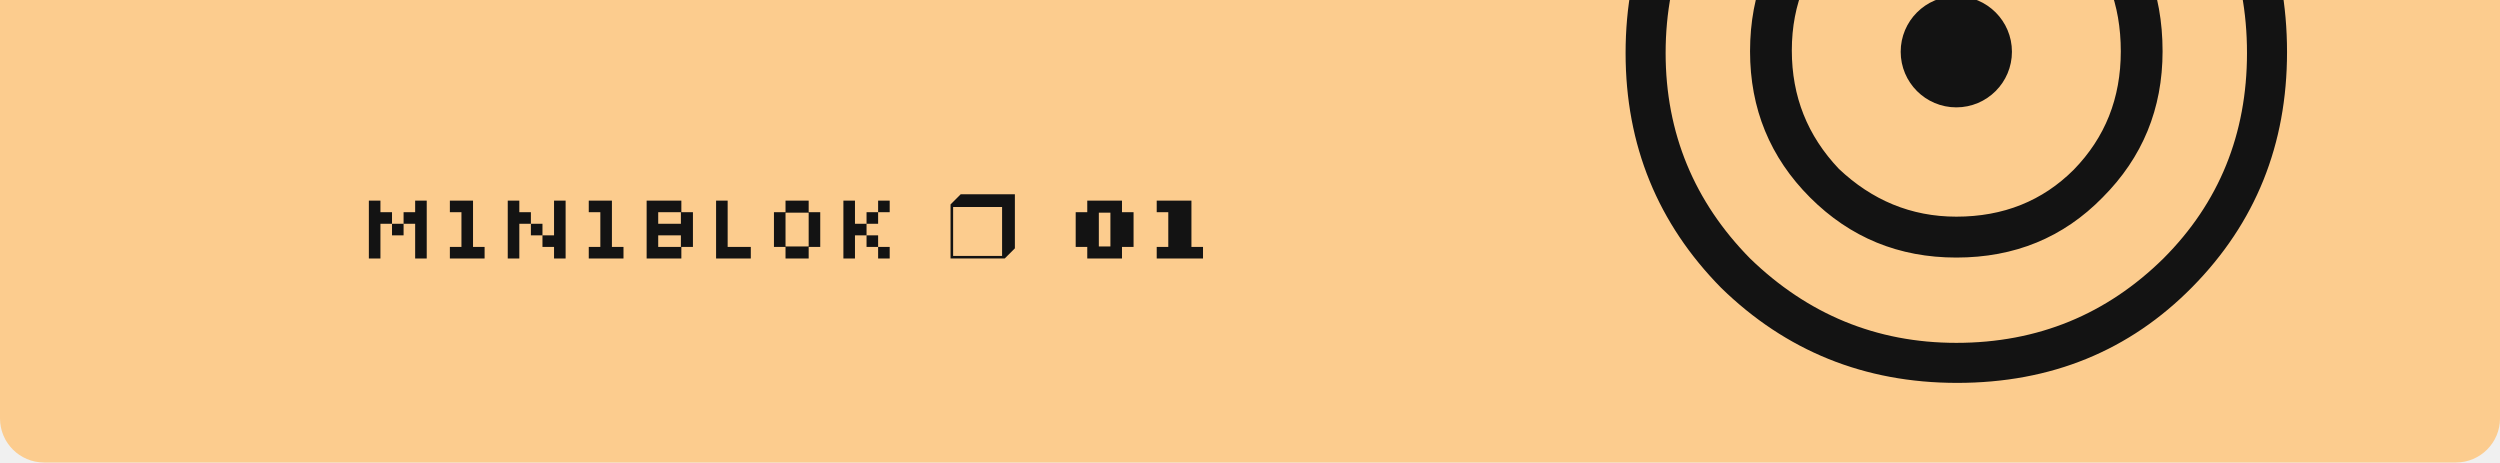
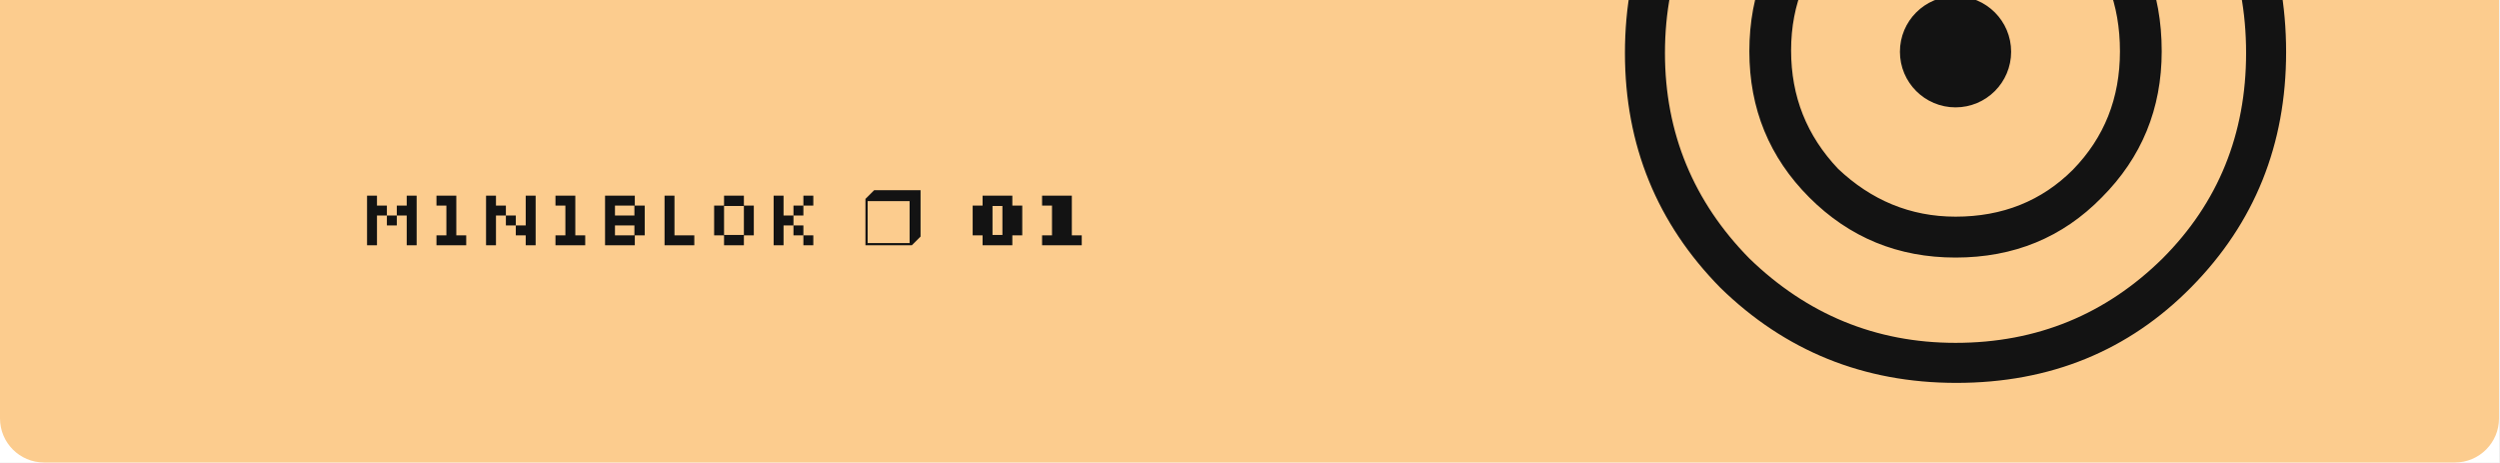
- <svg xmlns="http://www.w3.org/2000/svg" height="37mm" stroke-miterlimit="10" style="fill-rule:nonzero;clip-rule:evenodd;stroke-linecap:round;stroke-linejoin:round;" version="1.1" viewBox="0 0 567 104.895" width="200.0mm" xml:space="preserve">
+ <svg xmlns="http://www.w3.org/2000/svg" xmlns:ns1="http://vectornator.io" height="100%" stroke-miterlimit="10" style="fill-rule:nonzero;clip-rule:evenodd;stroke-linecap:round;stroke-linejoin:round;" version="1.1" viewBox="0 0 567 104.895" width="100%" xml:space="preserve">
  <defs />
+   <path d="M0 0L567 0L567 104.895L0 104.895L0 0Z" fill="#ffffff" fill-rule="nonzero" opacity="1" stroke="none" />
  <clipPath id="ArtboardFrame">
    <rect height="104.895" width="567" x="0" y="0" />
  </clipPath>
-   <g clip-path="url(#ArtboardFrame)" id="Layer-1">
-     <path d="M8.86637e-14-0.144L567-0.052L567 94.895C567 100.418 562.523 104.895 557 104.895L10 104.895C4.477 104.895 1.77636e-15 100.418 9.27789e-15 94.895L8.86637e-14-0.144Z" fill="#fccc8e" fill-rule="nonzero" opacity="1" stroke="none" />
-     <g opacity="1">
-       <g opacity="1">
-         <g opacity="1">
-           <g opacity="1">
+   <g clip-path="url(#ArtboardFrame)" id="Layer-1" ns1:layerName="Layer 1">
+     <path d="M8.86637e-14-0.144L567-0.052L567 94.895C567 100.418 562.523 104.895 557 104.895L10 104.895C4.477 104.895 1.77636e-15 100.418 9.27789e-15 94.895L8.86637e-14-0.144Z" fill="#fccc8e" fill-rule="nonzero" opacity="1" stroke="none" ns1:layerName="Rectangle 2" />
+     <g opacity="1" ns1:layerName="Group 13">
+       <g opacity="1" ns1:layerName="Group 14">
+         <g opacity="1" ns1:layerName="Group 14">
+           <g opacity="1" ns1:layerName="Group 2">
            <path d="M443.691-63.371C464.812-63.371 482.576-56.265 496.986-41.659C511.592-27.249 518.698-9.485 518.698 11.833C518.698 32.756 511.592 50.521 497.183 65.128C482.971 79.537 465.206 86.84 443.889 86.84C422.768 86.84 405.004 79.537 390.397 65.325C375.988 50.718 368.684 32.954 368.684 12.031C368.684-9.09 375.988-26.855 390.397-41.461C405.004-56.068 422.768-63.371 443.691-63.371ZM443.691-54.291C425.532-54.291 409.938-47.975 396.911-34.947C384.278-21.92 377.764-6.326 377.764 12.031C377.764 30.19 384.278 45.784 396.911 58.614C409.938 71.247 425.532 77.76 443.691 77.76C462.246 77.76 477.839 71.247 490.669 58.614C503.302 45.981 509.618 30.387 509.618 12.031C509.618-6.524 503.302-22.315 490.472-34.947C477.839-47.975 462.246-54.291 443.691-54.291ZM443.691-34.947C457.114-34.947 468.167-30.605 477.05-21.525C486.129-12.84 490.472-1.786 490.472 11.636C490.472 24.663 485.932 35.717 476.852 44.797C467.97 53.877 456.916 58.416 443.691 58.416C430.664 58.416 419.61 53.877 410.53 44.797C401.451 35.717 396.911 24.663 396.911 11.636C396.911-1.589 401.451-12.643 410.53-21.525C419.61-30.605 430.664-34.947 443.691-34.947ZM443.889-25.67C433.427-25.67 424.545-22.117 417.241-15.011C410.136-7.905 406.385 0.78 406.385 11.438C406.385 21.9 409.938 30.782 417.044 38.283C424.545 45.389 433.427 49.139 443.691 49.139C454.35 49.139 463.233 45.586 470.339 38.48C477.444 31.177 480.997 22.295 480.997 11.636C480.997 0.977 477.642-7.905 470.536-15.011C463.43-22.117 454.548-25.67 443.889-25.67Z" fill="#131313" fill-rule="nonzero" opacity="1" stroke="none" />
          </g>
        </g>
      </g>
-       <path d="M431.076 11.735C431.076 4.767 436.724-0.881 443.691-0.881C450.659-0.881 456.307 4.767 456.307 11.735C456.307 18.702 450.659 24.35 443.691 24.35C436.724 24.35 431.076 18.702 431.076 11.735Z" fill="#131313" fill-rule="nonzero" opacity="1" stroke="none" />
+       <path d="M431.076 11.735C431.076 4.767 436.724-0.881 443.691-0.881C450.659-0.881 456.307 4.767 456.307 11.735C456.307 18.702 450.659 24.35 443.691 24.35C436.724 24.35 431.076 18.702 431.076 11.735Z" fill="#131313" fill-rule="nonzero" opacity="1" stroke="none" ns1:layerName="Oval 2" />
    </g>
-     <g opacity="1" />
-     <path d="M98.392 5.42L374.433 5.42L374.433 122.864L98.392 122.864L98.392 5.42Z" fill="#16a321" fill-rule="nonzero" opacity="0" stroke="none" />
-     <g fill="#131313" opacity="1" stroke="none">
-       <path d="M83.657 58.627L83.657 45.502L86.282 45.502L86.282 48.127L88.907 48.127L88.907 50.752L91.532 50.752L91.532 53.377L88.907 53.377L88.907 50.752L86.282 50.752L86.282 58.627L83.657 58.627ZM94.157 58.627L94.157 50.752L91.532 50.752L91.532 48.127L94.157 48.127L94.157 45.502L96.782 45.502L96.782 58.627L94.157 58.627Z" />
-       <path d="M102.032 58.627L102.032 56.002L104.657 56.002L104.657 48.127L102.032 48.127L102.032 45.502L107.282 45.502L107.282 56.002L109.907 56.002L109.907 58.627L102.032 58.627Z" />
-       <path d="M115.157 58.627L115.157 45.502L117.782 45.502L117.782 48.127L120.407 48.127L120.407 50.752L123.032 50.752L123.032 53.377L125.657 53.377L125.657 45.502L128.282 45.502L128.282 58.627L125.657 58.627L125.657 56.002L123.032 56.002L123.032 53.377L120.407 53.377L120.407 50.752L117.782 50.752L117.782 58.627L115.157 58.627Z" />
-       <path d="M133.532 58.627L133.532 56.002L136.157 56.002L136.157 48.127L133.532 48.127L133.532 45.502L138.782 45.502L138.782 56.002L141.407 56.002L141.407 58.627L133.532 58.627Z" />
-       <path d="M146.657 58.627L146.657 45.502L154.532 45.502L154.532 48.127L157.157 48.127L157.157 56.002L154.532 56.002L154.532 58.627L146.657 58.627ZM149.282 50.752L154.427 50.752L154.427 48.127L149.282 48.127L149.282 50.752ZM149.282 56.002L154.427 56.002L154.427 53.377L149.282 53.377L149.282 56.002Z" />
-       <path d="M162.407 58.627L162.407 45.502L165.032 45.502L165.032 56.002L170.282 56.002L170.282 58.627L162.407 58.627Z" />
-       <path d="M178.157 58.627L178.157 56.002L175.532 56.002L175.532 48.127L178.157 48.127L178.157 45.502L183.407 45.502L183.407 48.127L186.032 48.127L186.032 56.002L183.407 56.002L183.407 58.627L178.157 58.627ZM178.157 55.897L183.407 55.897L183.407 48.232L178.157 48.232L178.157 55.897Z" />
-       <path d="M191.282 58.627L191.282 45.502L193.907 45.502L193.907 50.752L196.532 50.752L196.532 53.377L199.157 53.377L199.157 56.002L201.782 56.002L201.782 58.627L199.157 58.627L199.157 56.002L196.532 56.002L196.532 53.377L193.907 53.377L193.907 58.627L191.282 58.627ZM199.157 48.127L199.157 45.502L201.782 45.502L201.782 48.127L199.157 48.127ZM196.532 50.752L196.532 48.127L199.157 48.127L199.157 50.752L196.532 50.752Z" />
-       <path d="M230.175 56.32L227.868 58.627L215.584 58.627L215.584 46.364L217.891 44.056L230.175 44.056L230.175 56.32ZM227.273 58.043L227.273 46.948L216.168 46.948L216.168 58.043L227.273 58.043Z" />
-       <path d="M246.592 58.627L246.592 56.002L243.967 56.002L243.967 48.127L246.592 48.127L246.592 45.502L254.467 45.502L254.467 48.127L257.092 48.127L257.092 56.002L254.467 56.002L254.467 58.627L246.592 58.627ZM249.217 55.897L251.842 55.897L251.842 48.232L249.217 48.232L249.217 55.897Z" />
-       <path d="M262.342 58.627L262.342 56.002L264.967 56.002L264.967 48.127L262.342 48.127L262.342 45.502L270.217 45.502L270.217 56.002L272.842 56.002L272.842 58.627L262.342 58.627Z" />
+     <g opacity="1" ns1:layerName="Group 12" />
+     <path d="M98.392 5.42L374.433 5.42L374.433 122.864L98.392 122.864L98.392 5.42Z" fill="#16a321" fill-rule="nonzero" opacity="0" stroke="none" ns1:layerName="Rectangle 3" />
+     <g fill="#131313" opacity="1" stroke="none" ns1:layerName="Text 2">
+       <path d="M83.282 55.627L83.282 44.377L85.532 44.377L85.532 46.627L87.782 46.627L87.782 48.877L90.032 48.877L90.032 51.127L87.782 51.127L87.782 48.877L85.532 48.877L85.532 55.627L83.282 55.627ZM92.282 55.627L92.282 48.877L90.032 48.877L90.032 46.627L92.282 46.627L92.282 44.377L94.532 44.377L94.532 55.627L92.282 55.627Z" />
+       <path d="M99.032 55.627L99.032 53.377L101.282 53.377L101.282 46.627L99.032 46.627L99.032 44.377L103.532 44.377L103.532 53.377L105.782 53.377L105.782 55.627L99.032 55.627Z" />
+       <path d="M110.282 55.627L110.282 44.377L112.532 44.377L112.532 46.627L114.782 46.627L114.782 48.877L117.032 48.877L117.032 51.127L119.282 51.127L119.282 44.377L121.532 44.377L121.532 55.627L119.282 55.627L119.282 53.377L117.032 53.377L117.032 51.127L114.782 51.127L114.782 48.877L112.532 48.877L112.532 55.627L110.282 55.627Z" />
+       <path d="M126.032 55.627L126.032 53.377L128.282 53.377L128.282 46.627L126.032 46.627L126.032 44.377L130.532 44.377L130.532 53.377L132.782 53.377L132.782 55.627L126.032 55.627Z" />
+       <path d="M137.282 55.627L137.282 44.377L144.032 44.377L144.032 46.627L146.282 46.627L146.282 53.377L144.032 53.377L144.032 55.627L137.282 55.627ZM139.532 48.877L143.942 48.877L143.942 46.627L139.532 46.627L139.532 48.877ZM139.532 53.377L143.942 53.377L143.942 51.127L139.532 51.127L139.532 53.377Z" />
+       <path d="M150.782 55.627L150.782 44.377L153.032 44.377L153.032 53.377L157.532 53.377L157.532 55.627L150.782 55.627Z" />
+       <path d="M164.282 55.627L164.282 53.377L162.032 53.377L162.032 46.627L164.282 46.627L164.282 44.377L168.782 44.377L168.782 46.627L171.032 46.627L171.032 53.377L168.782 53.377L168.782 55.627L164.282 55.627ZM164.282 53.287L168.782 53.287L168.782 46.717L164.282 46.717L164.282 53.287Z" />
+       <path d="M175.532 55.627L175.532 44.377L177.782 44.377L177.782 48.877L180.032 48.877L180.032 51.127L182.282 51.127L182.282 53.377L184.532 53.377L184.532 55.627L182.282 55.627L182.282 53.377L180.032 53.377L180.032 51.127L177.782 51.127L177.782 55.627L175.532 55.627ZM182.282 46.627L182.282 44.377L184.532 44.377L184.532 46.627L182.282 46.627ZM180.032 48.877L180.032 46.627L182.282 46.627L182.282 48.877L180.032 48.877Z" />
+       <path d="M208.869 53.65L206.891 55.627L196.362 55.627L196.362 45.115L198.34 43.138L208.869 43.138L208.869 53.65ZM206.382 55.126L206.382 45.617L196.863 45.617L196.863 55.126L206.382 55.126Z" />
+       <path d="M222.94 55.627L222.94 53.377L220.69 53.377L220.69 46.627L222.94 46.627L222.94 44.377L229.69 44.377L229.69 46.627L231.94 46.627L231.94 53.377L229.69 53.377L229.69 55.627L222.94 55.627ZM225.19 53.287L227.44 53.287L227.44 46.717L225.19 46.717L225.19 53.287Z" />
+       <path d="M236.44 55.627L236.44 53.377L238.69 53.377L238.69 46.627L236.44 46.627L236.44 44.377L243.19 44.377L243.19 53.377L245.44 53.377L245.44 55.627L236.44 55.627Z" />
    </g>
  </g>
</svg>
